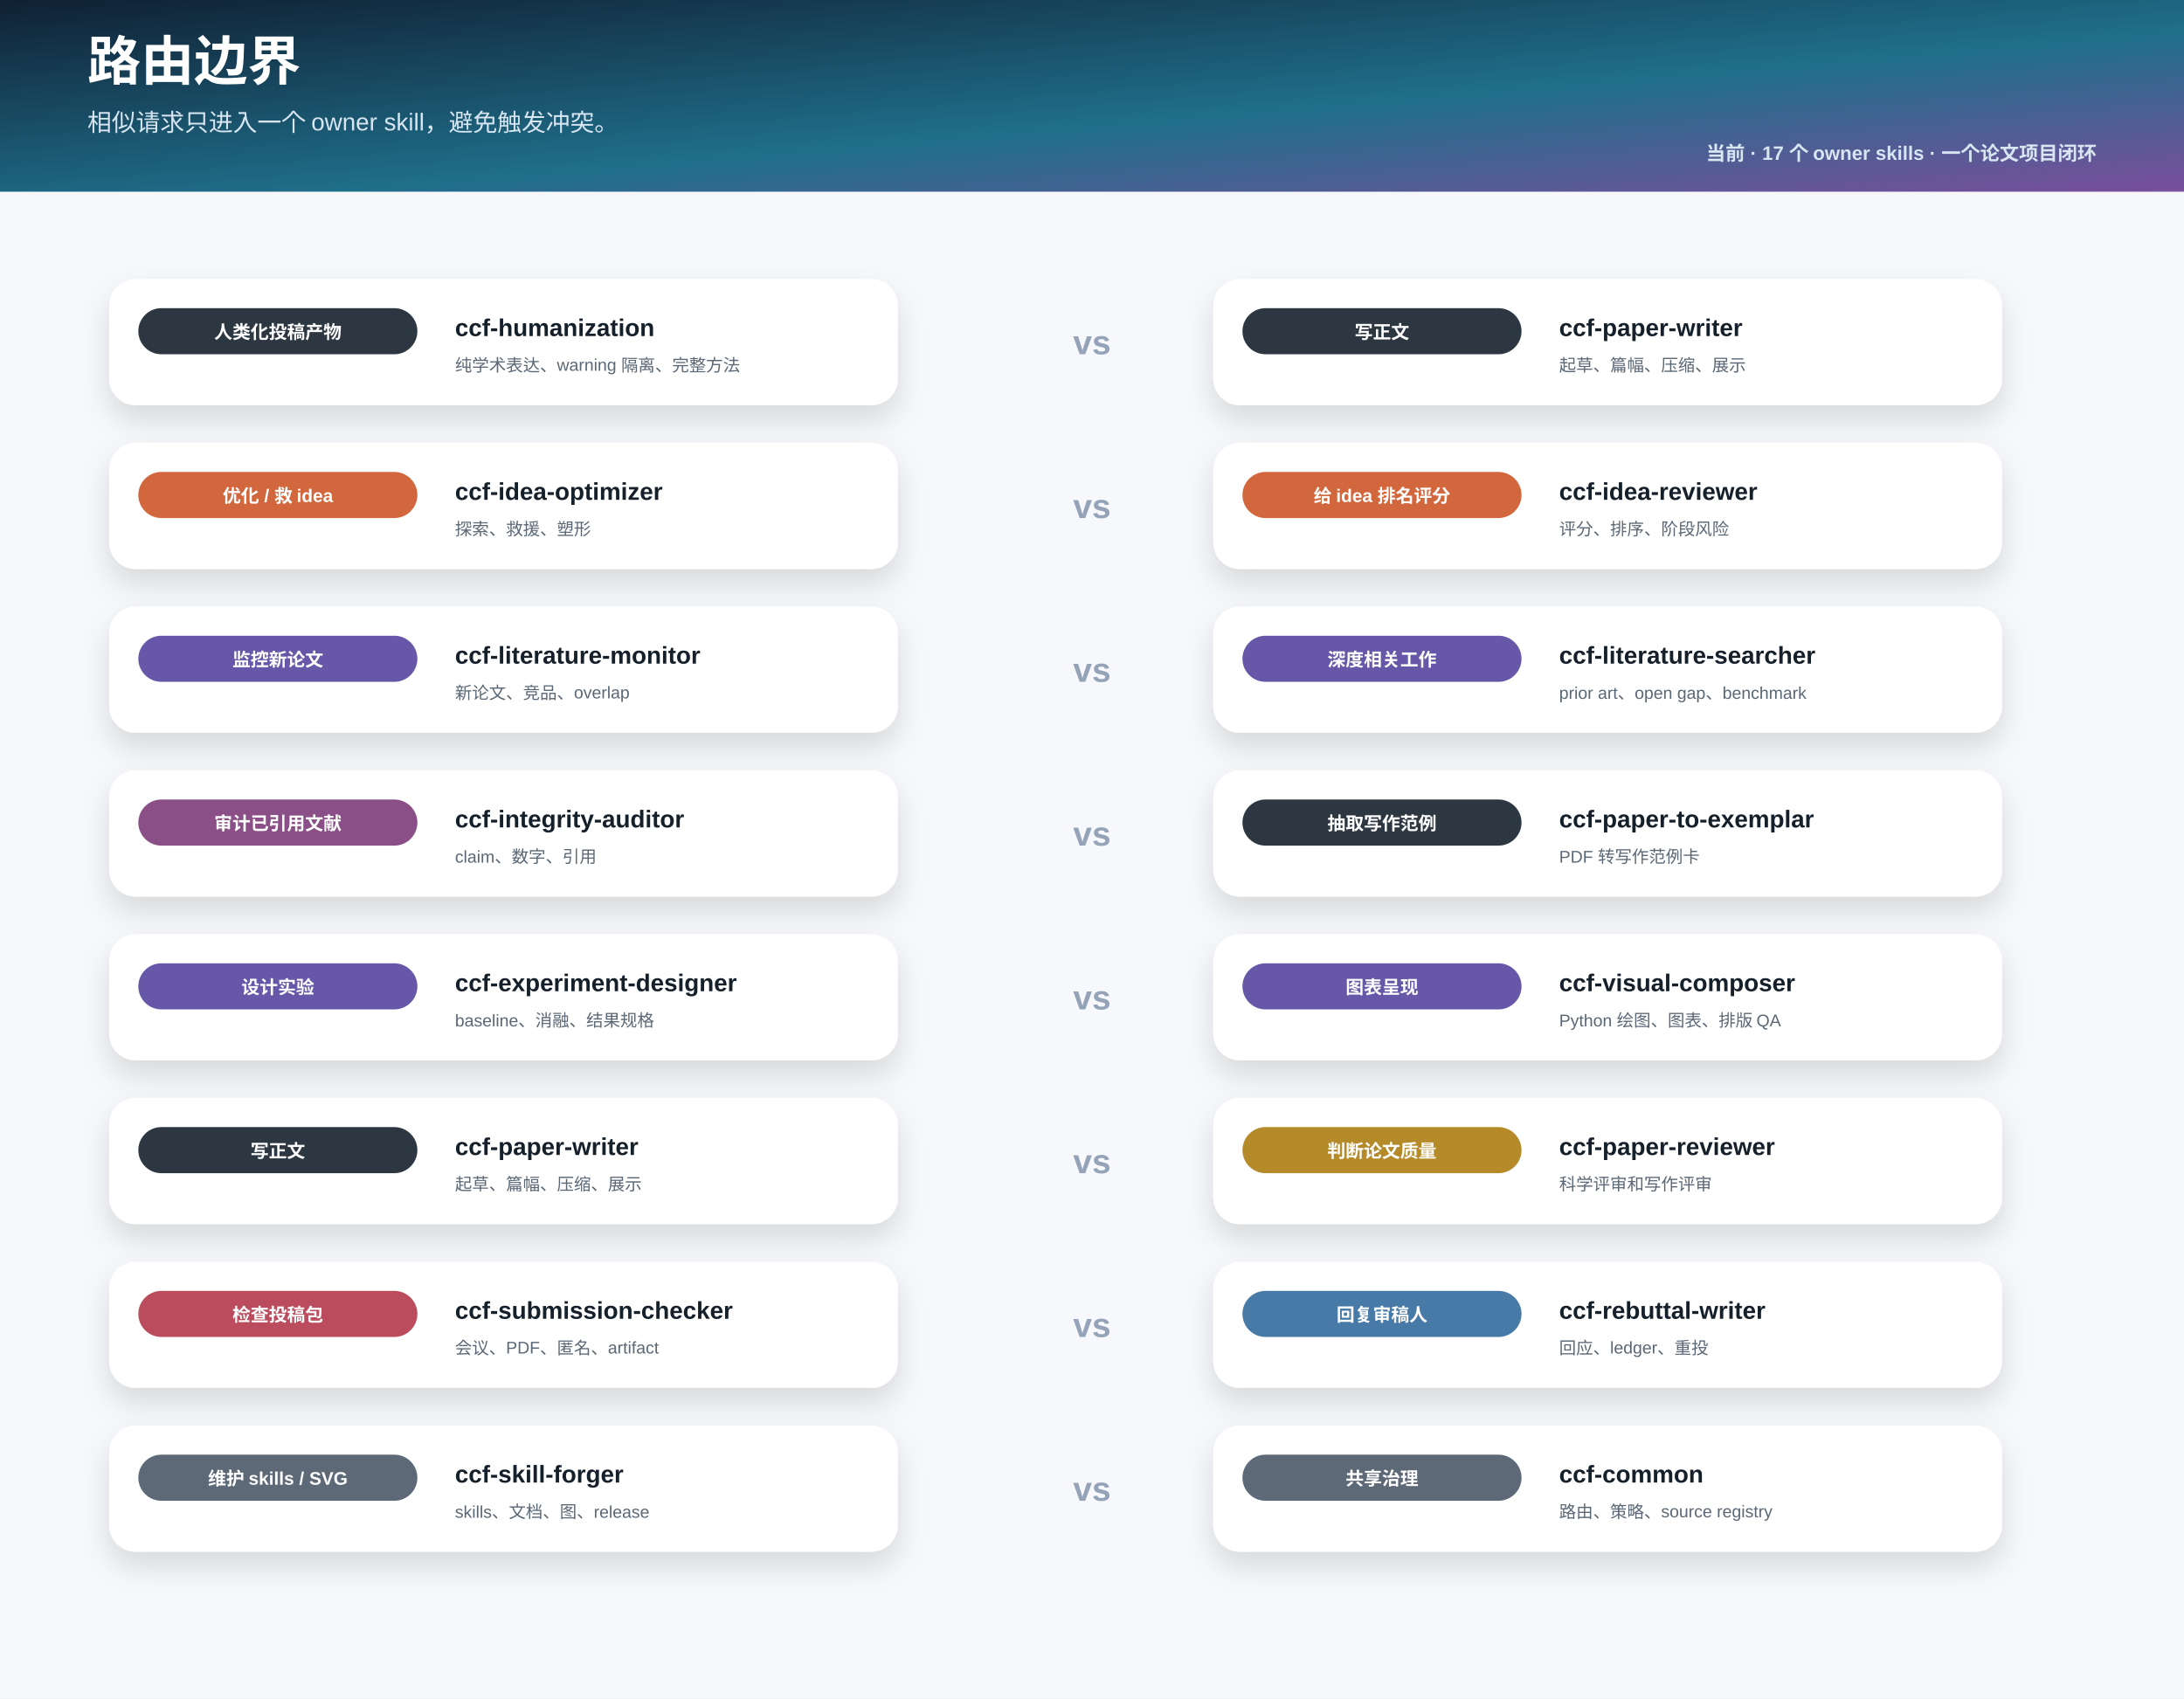
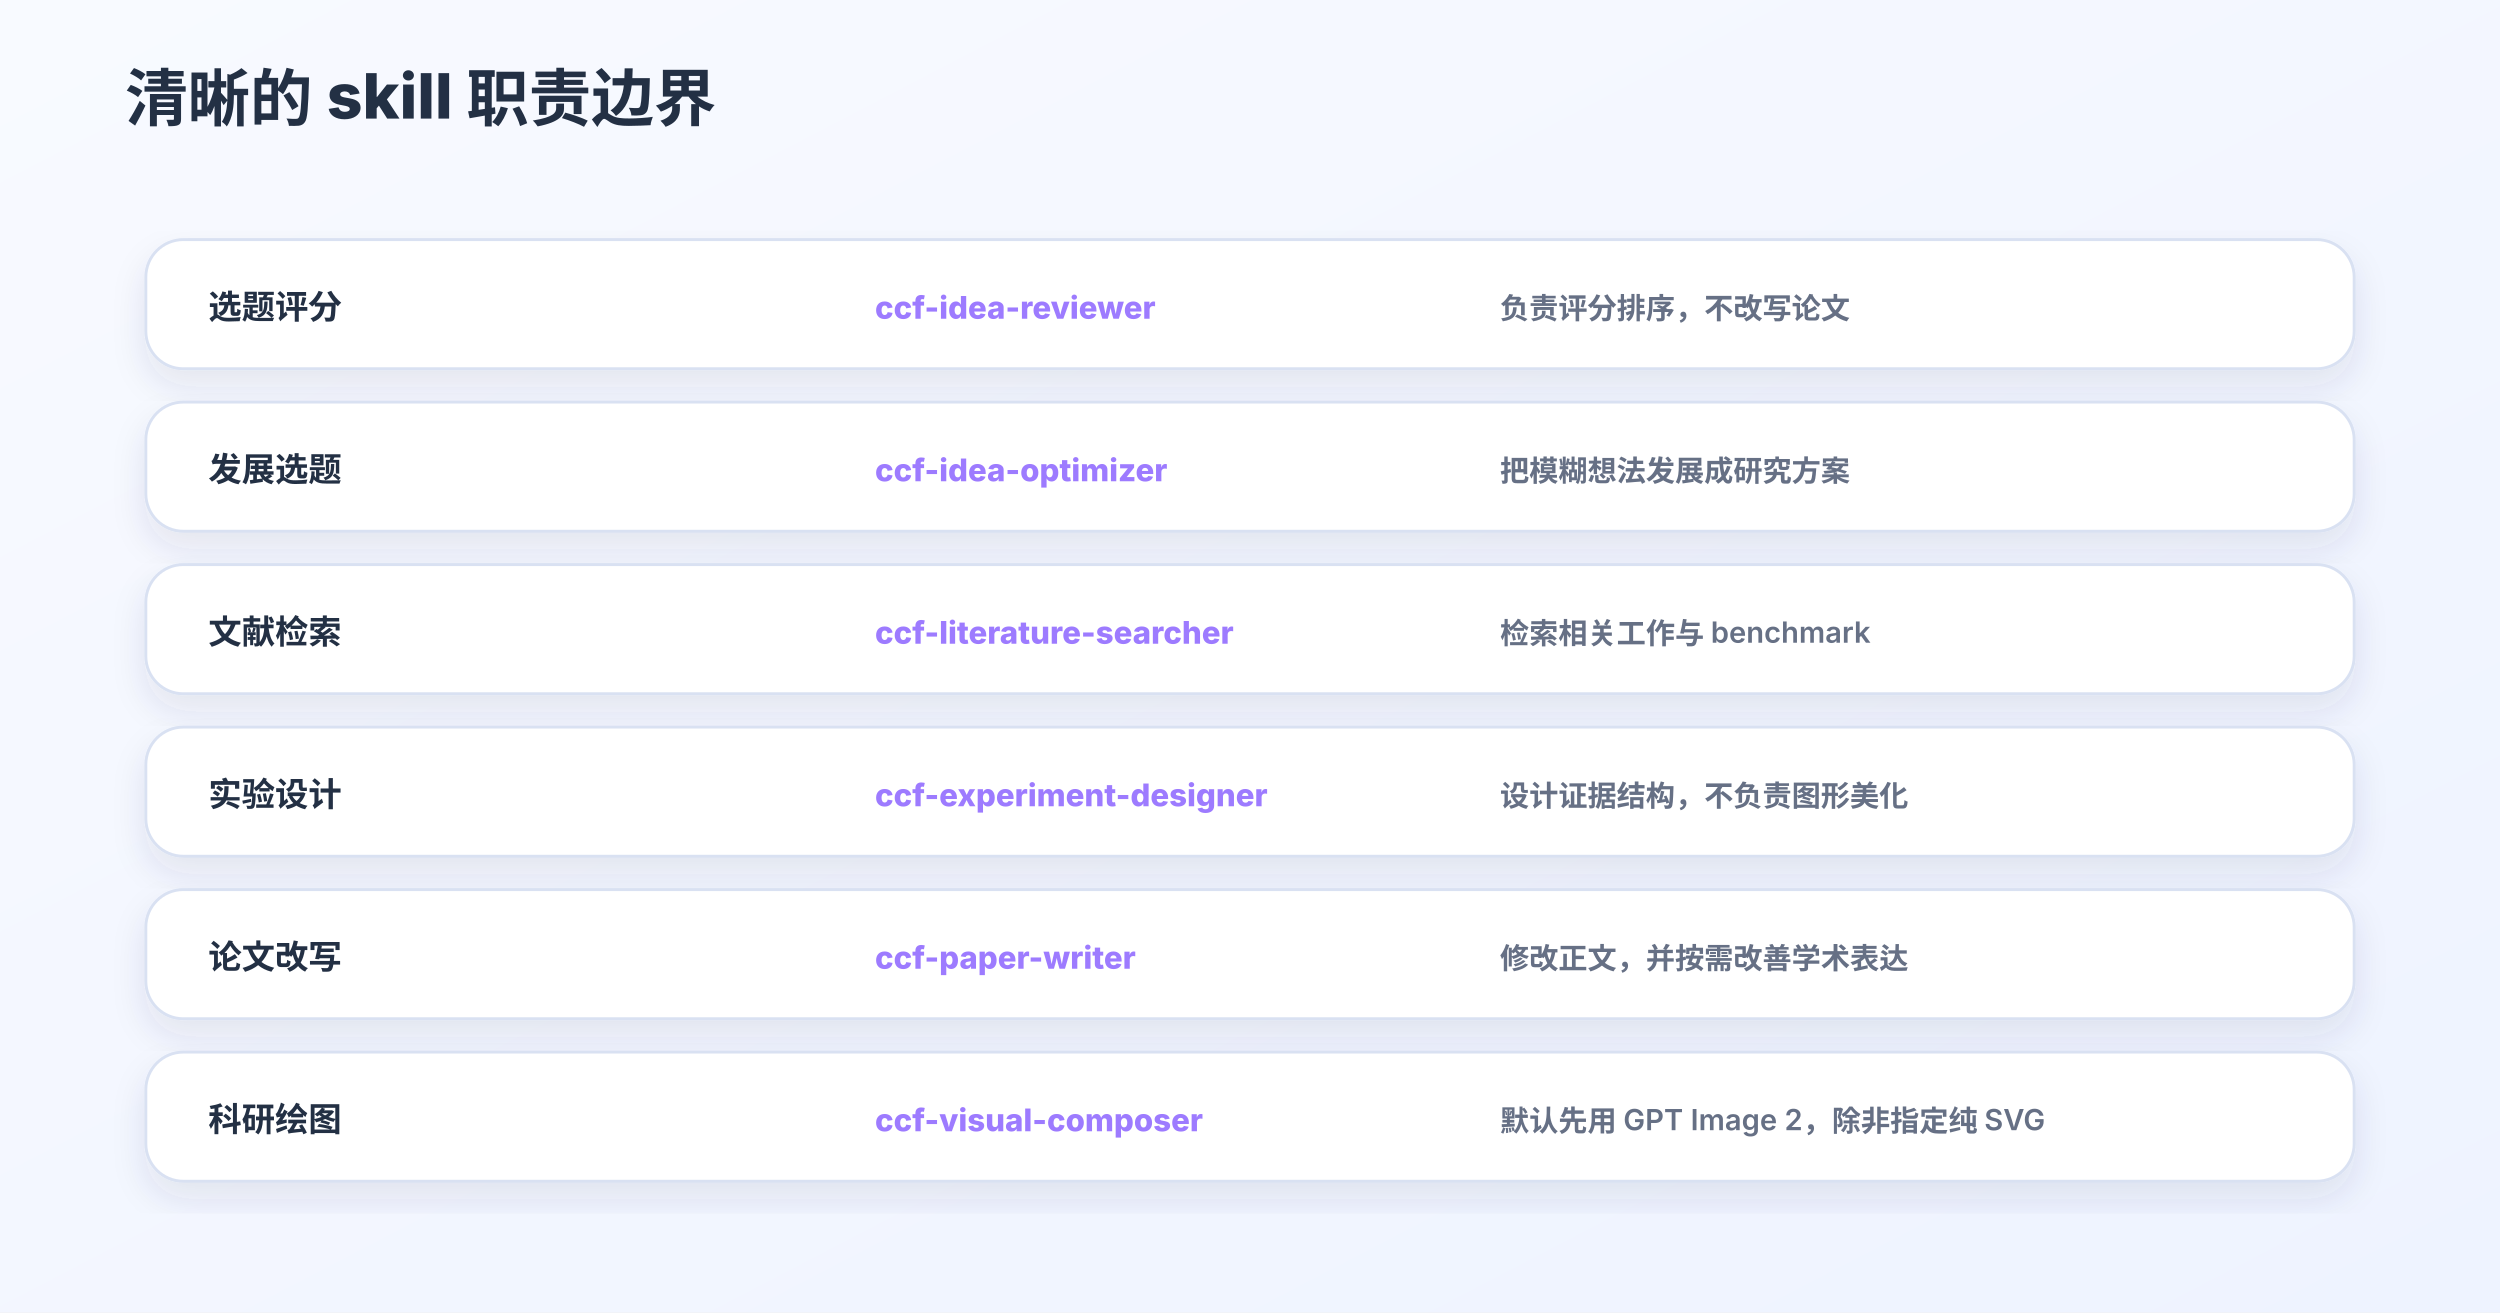
- <svg xmlns="http://www.w3.org/2000/svg" width="1800" height="1400" viewBox="0 0 1800 1400">
+ <svg xmlns="http://www.w3.org/2000/svg" width="1200" height="630" viewBox="0 0 1200 630" role="img">
  <defs>
-     <linearGradient id="header" x1="0" y1="0" x2="1" y2="1">
-       <stop offset="0" stop-color="#102033" />
-       <stop offset="0.58" stop-color="#1F6F8B" />
-       <stop offset="1" stop-color="#7A4E9B" />
+     <marker id="arrow" viewBox="0 0 10 10" refX="8" refY="5" markerWidth="7" markerHeight="7" orient="auto-start-reverse">
+       <path d="M 0 0 L 10 5 L 0 10 z" fill="#8EA0C5" />
+     </marker>
+     <filter id="softShadow" x="-15%" y="-20%" width="130%" height="145%">
+       <feDropShadow dx="0" dy="8" stdDeviation="8" flood-color="#2F3A5F" flood-opacity="0.10" />
+     </filter>
+     <linearGradient id="hero" x1="0" x2="1" y1="0" y2="1">
+       <stop offset="0%" stop-color="#F8FAFF" />
+       <stop offset="100%" stop-color="#EEF3FF" />
    </linearGradient>
-     <filter id="shadow" x="-20%" y="-20%" width="140%" height="160%">
-       <feDropShadow dx="0" dy="12" stdDeviation="12" flood-color="#0B1826" flood-opacity="0.13" />
-     </filter>
-     <marker id="arrow" markerWidth="13" markerHeight="13" refX="11" refY="6.5" orient="auto">
-       <path d="M2,2 L11,6.5 L2,11 Z" fill="#7B8794" />
-     </marker>
  </defs>
-   <style>text{font-family:Microsoft YaHei, Segoe UI, Arial, sans-serif;dominant-baseline:auto} .mono{font-family:Consolas,Menlo,monospace}</style>
-   <rect x="0" y="0" width="1800" height="1400" rx="0" fill="#F6F8FB" stroke="none" stroke-width="2" />
-   <rect x="0" y="0" width="1800" height="158" rx="0" fill="url(#header)" stroke="none" stroke-width="2" />
-   <text x="72" y="66" font-size="44" font-weight="850" fill="#FFFFFF" text-anchor="start">路由边界</text>
-   <text x="72" y="108" font-size="20" font-weight="500" fill="#D8E6F2" text-anchor="start">相似请求只进入一个 owner skill，避免触发冲突。</text>
-   <text x="1728" y="132" font-size="16" font-weight="650" fill="#D8E6F2" text-anchor="end">当前 · 17 个 owner skills · 一个论文项目闭环</text>
-   <rect x="90" y="230" width="650" height="104" rx="22" fill="#FFFFFF" stroke="none" stroke-width="2" filter="url(#shadow)" />
-   <rect x="114" y="254" width="230" height="38" rx="19" fill="#2D3742" stroke="none" stroke-width="2" />
-   <text x="229" y="279" font-size="15" font-weight="760" fill="#FFFFFF" text-anchor="middle">人类化投稿产物</text>
-   <text x="375" y="277" font-size="20" font-weight="820" fill="#15202B" text-anchor="start">ccf-humanization</text>
-   <text x="375" y="306" font-size="14" font-weight="520" fill="#5A6775" text-anchor="start">纯学术表达、warning 隔离、完整方法</text>
-   <rect x="1000" y="230" width="650" height="104" rx="22" fill="#FFFFFF" stroke="none" stroke-width="2" filter="url(#shadow)" />
-   <rect x="1024" y="254" width="230" height="38" rx="19" fill="#2D3742" stroke="none" stroke-width="2" />
-   <text x="1139" y="279" font-size="15" font-weight="760" fill="#FFFFFF" text-anchor="middle">写正文</text>
-   <text x="1285" y="277" font-size="20" font-weight="820" fill="#15202B" text-anchor="start">ccf-paper-writer</text>
-   <text x="1285" y="306" font-size="14" font-weight="520" fill="#5A6775" text-anchor="start">起草、篇幅、压缩、展示</text>
-   <text x="900" y="292" font-size="28" font-weight="850" fill="#94A3B8" text-anchor="middle">vs</text>
-   <rect x="90" y="365" width="650" height="104" rx="22" fill="#FFFFFF" stroke="none" stroke-width="2" filter="url(#shadow)" />
-   <rect x="114" y="389" width="230" height="38" rx="19" fill="#D2673D" stroke="none" stroke-width="2" />
-   <text x="229" y="414" font-size="15" font-weight="760" fill="#FFFFFF" text-anchor="middle">优化 / 救 idea</text>
-   <text x="375" y="412" font-size="20" font-weight="820" fill="#15202B" text-anchor="start">ccf-idea-optimizer</text>
-   <text x="375" y="441" font-size="14" font-weight="520" fill="#5A6775" text-anchor="start">探索、救援、塑形</text>
-   <rect x="1000" y="365" width="650" height="104" rx="22" fill="#FFFFFF" stroke="none" stroke-width="2" filter="url(#shadow)" />
-   <rect x="1024" y="389" width="230" height="38" rx="19" fill="#D2673D" stroke="none" stroke-width="2" />
-   <text x="1139" y="414" font-size="15" font-weight="760" fill="#FFFFFF" text-anchor="middle">给 idea 排名评分</text>
-   <text x="1285" y="412" font-size="20" font-weight="820" fill="#15202B" text-anchor="start">ccf-idea-reviewer</text>
-   <text x="1285" y="441" font-size="14" font-weight="520" fill="#5A6775" text-anchor="start">评分、排序、阶段风险</text>
-   <text x="900" y="427" font-size="28" font-weight="850" fill="#94A3B8" text-anchor="middle">vs</text>
-   <rect x="90" y="500" width="650" height="104" rx="22" fill="#FFFFFF" stroke="none" stroke-width="2" filter="url(#shadow)" />
-   <rect x="114" y="524" width="230" height="38" rx="19" fill="#6657A8" stroke="none" stroke-width="2" />
-   <text x="229" y="549" font-size="15" font-weight="760" fill="#FFFFFF" text-anchor="middle">监控新论文</text>
-   <text x="375" y="547" font-size="20" font-weight="820" fill="#15202B" text-anchor="start">ccf-literature-monitor</text>
-   <text x="375" y="576" font-size="14" font-weight="520" fill="#5A6775" text-anchor="start">新论文、竞品、overlap</text>
-   <rect x="1000" y="500" width="650" height="104" rx="22" fill="#FFFFFF" stroke="none" stroke-width="2" filter="url(#shadow)" />
-   <rect x="1024" y="524" width="230" height="38" rx="19" fill="#6657A8" stroke="none" stroke-width="2" />
-   <text x="1139" y="549" font-size="15" font-weight="760" fill="#FFFFFF" text-anchor="middle">深度相关工作</text>
-   <text x="1285" y="547" font-size="20" font-weight="820" fill="#15202B" text-anchor="start">ccf-literature-searcher</text>
-   <text x="1285" y="576" font-size="14" font-weight="520" fill="#5A6775" text-anchor="start">prior art、open gap、benchmark</text>
-   <text x="900" y="562" font-size="28" font-weight="850" fill="#94A3B8" text-anchor="middle">vs</text>
-   <rect x="90" y="635" width="650" height="104" rx="22" fill="#FFFFFF" stroke="none" stroke-width="2" filter="url(#shadow)" />
-   <rect x="114" y="659" width="230" height="38" rx="19" fill="#8A4F86" stroke="none" stroke-width="2" />
-   <text x="229" y="684" font-size="15" font-weight="760" fill="#FFFFFF" text-anchor="middle">审计已引用文献</text>
-   <text x="375" y="682" font-size="20" font-weight="820" fill="#15202B" text-anchor="start">ccf-integrity-auditor</text>
-   <text x="375" y="711" font-size="14" font-weight="520" fill="#5A6775" text-anchor="start">claim、数字、引用</text>
-   <rect x="1000" y="635" width="650" height="104" rx="22" fill="#FFFFFF" stroke="none" stroke-width="2" filter="url(#shadow)" />
-   <rect x="1024" y="659" width="230" height="38" rx="19" fill="#2D3742" stroke="none" stroke-width="2" />
-   <text x="1139" y="684" font-size="15" font-weight="760" fill="#FFFFFF" text-anchor="middle">抽取写作范例</text>
-   <text x="1285" y="682" font-size="20" font-weight="820" fill="#15202B" text-anchor="start">ccf-paper-to-exemplar</text>
-   <text x="1285" y="711" font-size="14" font-weight="520" fill="#5A6775" text-anchor="start">PDF 转写作范例卡</text>
-   <text x="900" y="697" font-size="28" font-weight="850" fill="#94A3B8" text-anchor="middle">vs</text>
-   <rect x="90" y="770" width="650" height="104" rx="22" fill="#FFFFFF" stroke="none" stroke-width="2" filter="url(#shadow)" />
-   <rect x="114" y="794" width="230" height="38" rx="19" fill="#6657A8" stroke="none" stroke-width="2" />
-   <text x="229" y="819" font-size="15" font-weight="760" fill="#FFFFFF" text-anchor="middle">设计实验</text>
-   <text x="375" y="817" font-size="20" font-weight="820" fill="#15202B" text-anchor="start">ccf-experiment-designer</text>
-   <text x="375" y="846" font-size="14" font-weight="520" fill="#5A6775" text-anchor="start">baseline、消融、结果规格</text>
-   <rect x="1000" y="770" width="650" height="104" rx="22" fill="#FFFFFF" stroke="none" stroke-width="2" filter="url(#shadow)" />
-   <rect x="1024" y="794" width="230" height="38" rx="19" fill="#6657A8" stroke="none" stroke-width="2" />
-   <text x="1139" y="819" font-size="15" font-weight="760" fill="#FFFFFF" text-anchor="middle">图表呈现</text>
-   <text x="1285" y="817" font-size="20" font-weight="820" fill="#15202B" text-anchor="start">ccf-visual-composer</text>
-   <text x="1285" y="846" font-size="14" font-weight="520" fill="#5A6775" text-anchor="start">Python 绘图、图表、排版 QA</text>
-   <text x="900" y="832" font-size="28" font-weight="850" fill="#94A3B8" text-anchor="middle">vs</text>
-   <rect x="90" y="905" width="650" height="104" rx="22" fill="#FFFFFF" stroke="none" stroke-width="2" filter="url(#shadow)" />
-   <rect x="114" y="929" width="230" height="38" rx="19" fill="#2D3742" stroke="none" stroke-width="2" />
-   <text x="229" y="954" font-size="15" font-weight="760" fill="#FFFFFF" text-anchor="middle">写正文</text>
-   <text x="375" y="952" font-size="20" font-weight="820" fill="#15202B" text-anchor="start">ccf-paper-writer</text>
-   <text x="375" y="981" font-size="14" font-weight="520" fill="#5A6775" text-anchor="start">起草、篇幅、压缩、展示</text>
-   <rect x="1000" y="905" width="650" height="104" rx="22" fill="#FFFFFF" stroke="none" stroke-width="2" filter="url(#shadow)" />
-   <rect x="1024" y="929" width="230" height="38" rx="19" fill="#B58B2A" stroke="none" stroke-width="2" />
-   <text x="1139" y="954" font-size="15" font-weight="760" fill="#FFFFFF" text-anchor="middle">判断论文质量</text>
-   <text x="1285" y="952" font-size="20" font-weight="820" fill="#15202B" text-anchor="start">ccf-paper-reviewer</text>
-   <text x="1285" y="981" font-size="14" font-weight="520" fill="#5A6775" text-anchor="start">科学评审和写作评审</text>
-   <text x="900" y="967" font-size="28" font-weight="850" fill="#94A3B8" text-anchor="middle">vs</text>
-   <rect x="90" y="1040" width="650" height="104" rx="22" fill="#FFFFFF" stroke="none" stroke-width="2" filter="url(#shadow)" />
-   <rect x="114" y="1064" width="230" height="38" rx="19" fill="#BA4C5E" stroke="none" stroke-width="2" />
-   <text x="229" y="1089" font-size="15" font-weight="760" fill="#FFFFFF" text-anchor="middle">检查投稿包</text>
-   <text x="375" y="1087" font-size="20" font-weight="820" fill="#15202B" text-anchor="start">ccf-submission-checker</text>
-   <text x="375" y="1116" font-size="14" font-weight="520" fill="#5A6775" text-anchor="start">会议、PDF、匿名、artifact</text>
-   <rect x="1000" y="1040" width="650" height="104" rx="22" fill="#FFFFFF" stroke="none" stroke-width="2" filter="url(#shadow)" />
-   <rect x="1024" y="1064" width="230" height="38" rx="19" fill="#477AA6" stroke="none" stroke-width="2" />
-   <text x="1139" y="1089" font-size="15" font-weight="760" fill="#FFFFFF" text-anchor="middle">回复审稿人</text>
-   <text x="1285" y="1087" font-size="20" font-weight="820" fill="#15202B" text-anchor="start">ccf-rebuttal-writer</text>
-   <text x="1285" y="1116" font-size="14" font-weight="520" fill="#5A6775" text-anchor="start">回应、ledger、重投</text>
-   <text x="900" y="1102" font-size="28" font-weight="850" fill="#94A3B8" text-anchor="middle">vs</text>
-   <rect x="90" y="1175" width="650" height="104" rx="22" fill="#FFFFFF" stroke="none" stroke-width="2" filter="url(#shadow)" />
-   <rect x="114" y="1199" width="230" height="38" rx="19" fill="#5D6977" stroke="none" stroke-width="2" />
-   <text x="229" y="1224" font-size="15" font-weight="760" fill="#FFFFFF" text-anchor="middle">维护 skills / SVG</text>
-   <text x="375" y="1222" font-size="20" font-weight="820" fill="#15202B" text-anchor="start">ccf-skill-forger</text>
-   <text x="375" y="1251" font-size="14" font-weight="520" fill="#5A6775" text-anchor="start">skills、文档、图、release</text>
-   <rect x="1000" y="1175" width="650" height="104" rx="22" fill="#FFFFFF" stroke="none" stroke-width="2" filter="url(#shadow)" />
-   <rect x="1024" y="1199" width="230" height="38" rx="19" fill="#5D6977" stroke="none" stroke-width="2" />
-   <text x="1139" y="1224" font-size="15" font-weight="760" fill="#FFFFFF" text-anchor="middle">共享治理</text>
-   <text x="1285" y="1222" font-size="20" font-weight="820" fill="#15202B" text-anchor="start">ccf-common</text>
-   <text x="1285" y="1251" font-size="14" font-weight="520" fill="#5A6775" text-anchor="start">路由、策略、source registry</text>
-   <text x="900" y="1237" font-size="28" font-weight="850" fill="#94A3B8" text-anchor="middle">vs</text>
+   <rect width="1200" height="630" fill="url(#hero)" />
+   <style>
+ text { font-family: Inter, "Noto Sans SC", "Microsoft YaHei", Arial, sans-serif; }
+ .small { fill: #667085; font-size: 13px; }
+ .mono { font-family: "JetBrains Mono", Consolas, monospace; }
+ </style>
+   <text x="60" y="58" font-size="30" font-weight="800" fill="#233044" text-anchor="start">清晰的 skill 职责边界</text>
+   <rect x="70" y="115" width="1060" height="62" rx="18" fill="#FFFFFF" stroke="#D9E1F2" stroke-width="1.4" filter="url(#softShadow)" />
+   <text x="100" y="153" font-size="16" font-weight="800" fill="#233044" text-anchor="start">选题评分</text>
+   <text x="420" y="153" font-size="15" font-weight="800" fill="#9D7BFF" text-anchor="start">ccf-idea-reviewer</text>
+   <text x="720" y="153" font-size="14" font-weight="600" fill="#667085" text-anchor="start">负责评分排序，不改写论文</text>
+   <rect x="70" y="193" width="1060" height="62" rx="18" fill="#FFFFFF" stroke="#D9E1F2" stroke-width="1.4" filter="url(#softShadow)" />
+   <text x="100" y="231" font-size="16" font-weight="800" fill="#233044" text-anchor="start">发展选题</text>
+   <text x="420" y="231" font-size="15" font-weight="800" fill="#9D7BFF" text-anchor="start">ccf-idea-optimizer</text>
+   <text x="720" y="231" font-size="14" font-weight="600" fill="#667085" text-anchor="start">把模糊想法发展成研究方案</text>
+   <rect x="70" y="271" width="1060" height="62" rx="18" fill="#FFFFFF" stroke="#D9E1F2" stroke-width="1.4" filter="url(#softShadow)" />
+   <text x="100" y="309" font-size="16" font-weight="800" fill="#233044" text-anchor="start">文献检索</text>
+   <text x="420" y="309" font-size="15" font-weight="800" fill="#9D7BFF" text-anchor="start">ccf-literature-searcher</text>
+   <text x="720" y="309" font-size="14" font-weight="600" fill="#667085" text-anchor="start">检索相关工作与 benchmark</text>
+   <rect x="70" y="349" width="1060" height="62" rx="18" fill="#FFFFFF" stroke="#D9E1F2" stroke-width="1.4" filter="url(#softShadow)" />
+   <text x="100" y="387" font-size="16" font-weight="800" fill="#233044" text-anchor="start">实验设计</text>
+   <text x="420" y="387" font-size="15" font-weight="800" fill="#9D7BFF" text-anchor="start">ccf-experiment-designer</text>
+   <text x="720" y="387" font-size="14" font-weight="600" fill="#667085" text-anchor="start">设计证据结构，不负责图形美化</text>
+   <rect x="70" y="427" width="1060" height="62" rx="18" fill="#FFFFFF" stroke="#D9E1F2" stroke-width="1.4" filter="url(#softShadow)" />
+   <text x="100" y="465" font-size="16" font-weight="800" fill="#233044" text-anchor="start">论文改写</text>
+   <text x="420" y="465" font-size="15" font-weight="800" fill="#9D7BFF" text-anchor="start">ccf-paper-writer</text>
+   <text x="720" y="465" font-size="14" font-weight="600" fill="#667085" text-anchor="start">修改正文，并按需改善学术表达</text>
+   <rect x="70" y="505" width="1060" height="62" rx="18" fill="#FFFFFF" stroke="#D9E1F2" stroke-width="1.4" filter="url(#softShadow)" />
+   <text x="100" y="543" font-size="16" font-weight="800" fill="#233044" text-anchor="start">科研绘图</text>
+   <text x="420" y="543" font-size="15" font-weight="800" fill="#9D7BFF" text-anchor="start">ccf-visual-composer</text>
+   <text x="720" y="543" font-size="14" font-weight="600" fill="#667085" text-anchor="start">默认先用 GPT Image 2，除非指定纯 SVG</text>
</svg>
